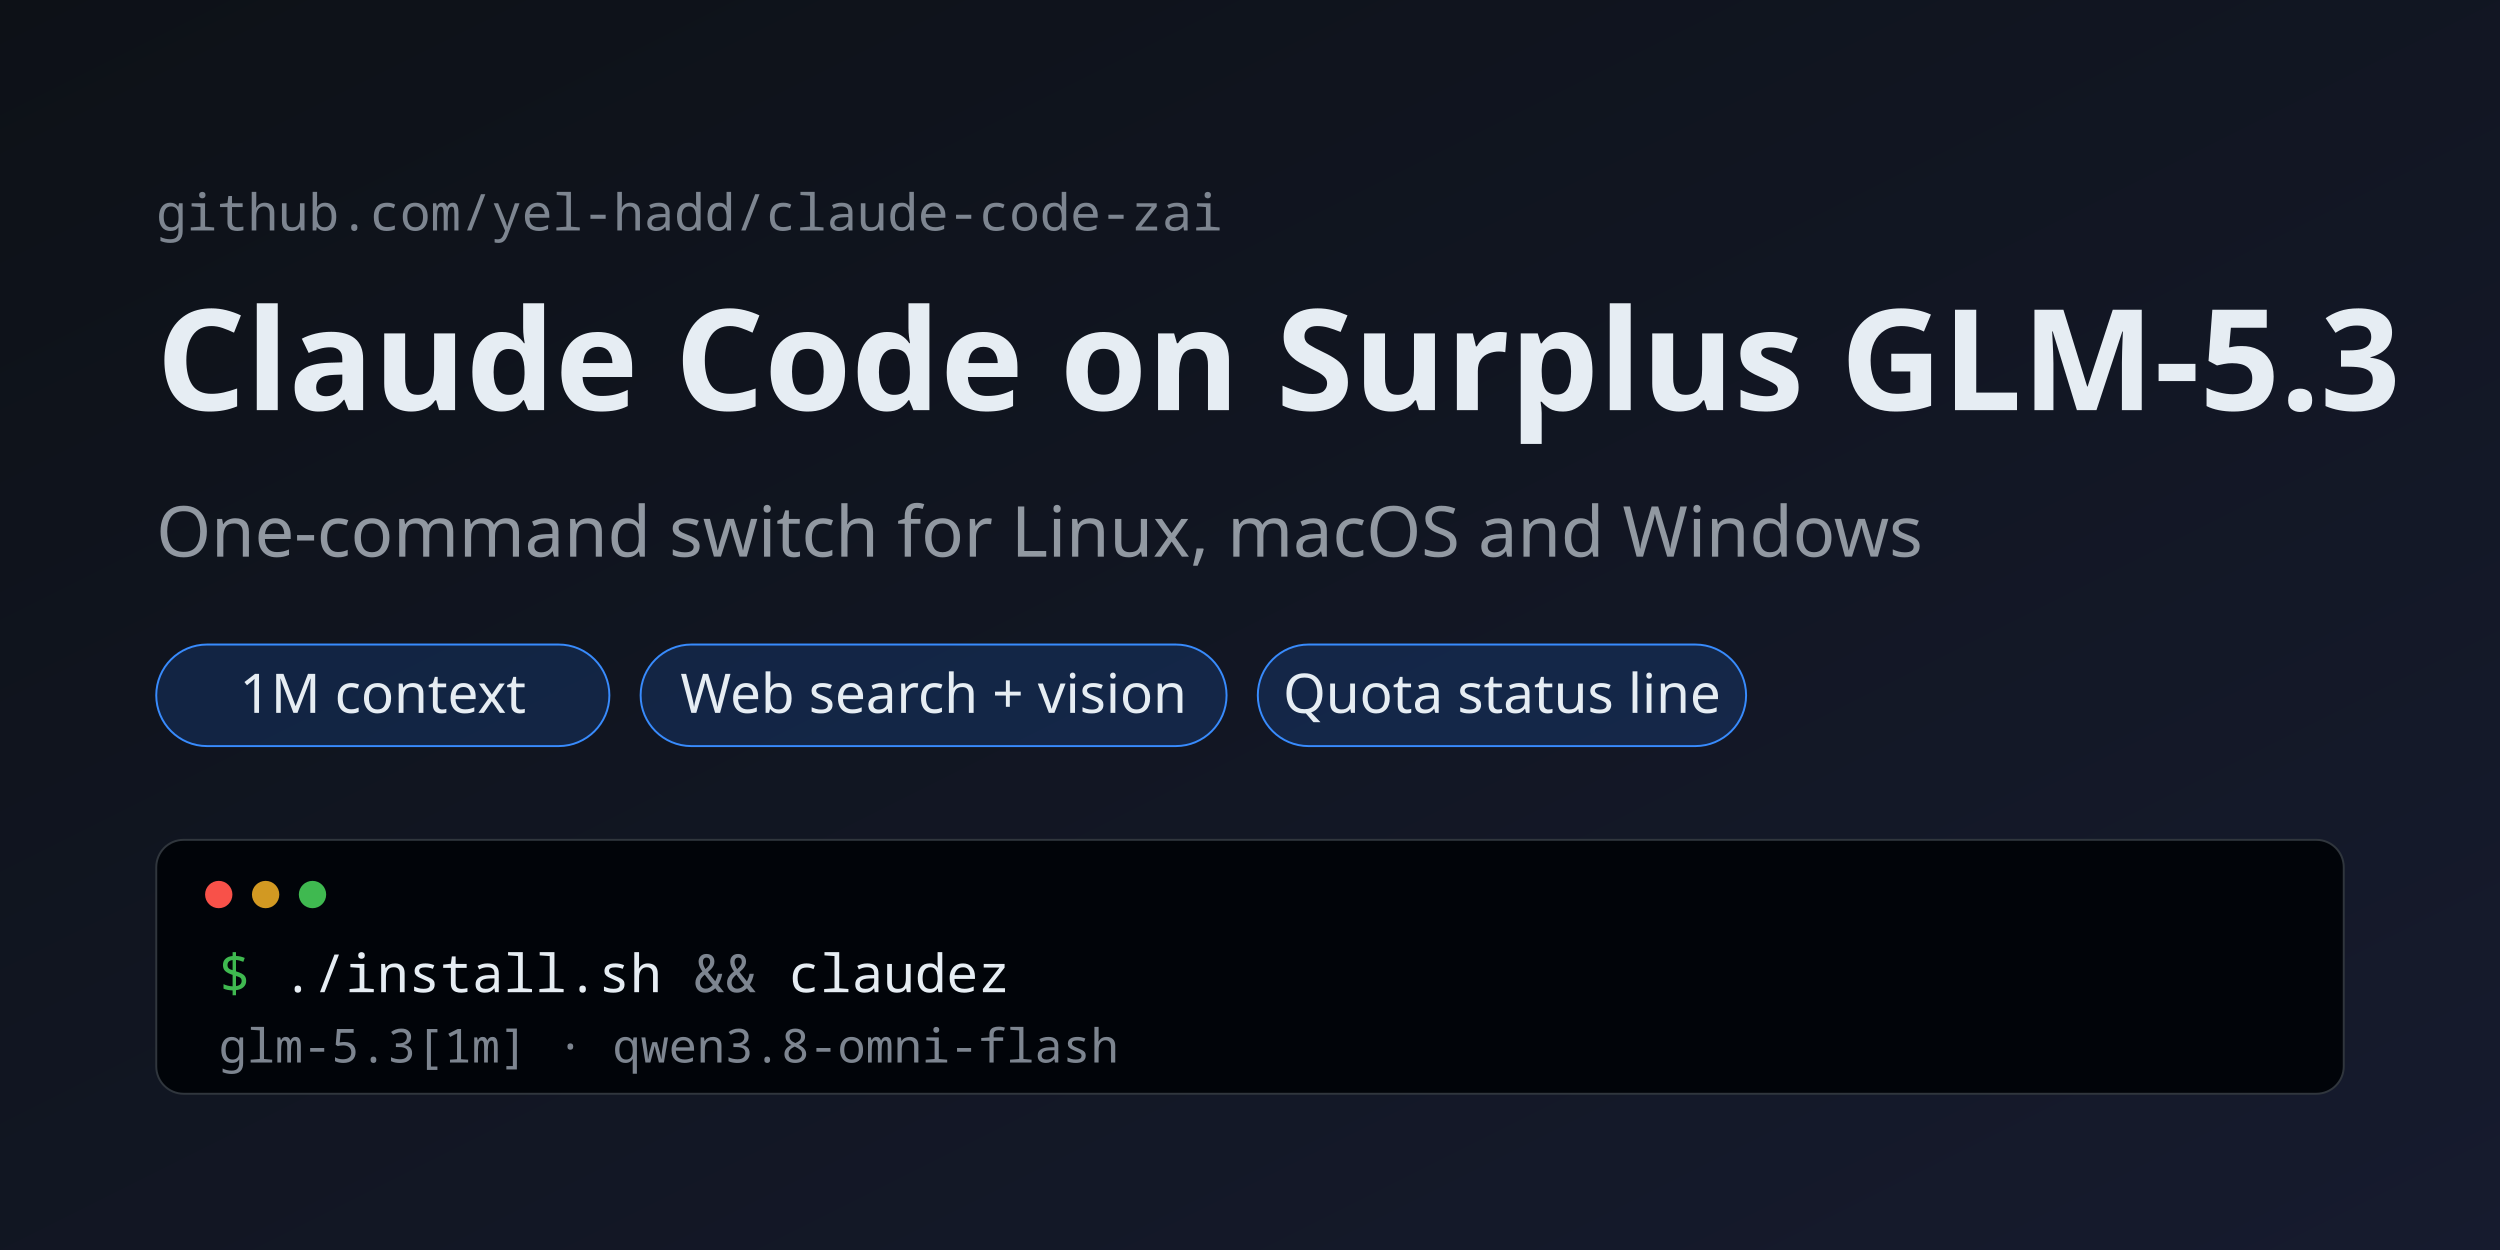
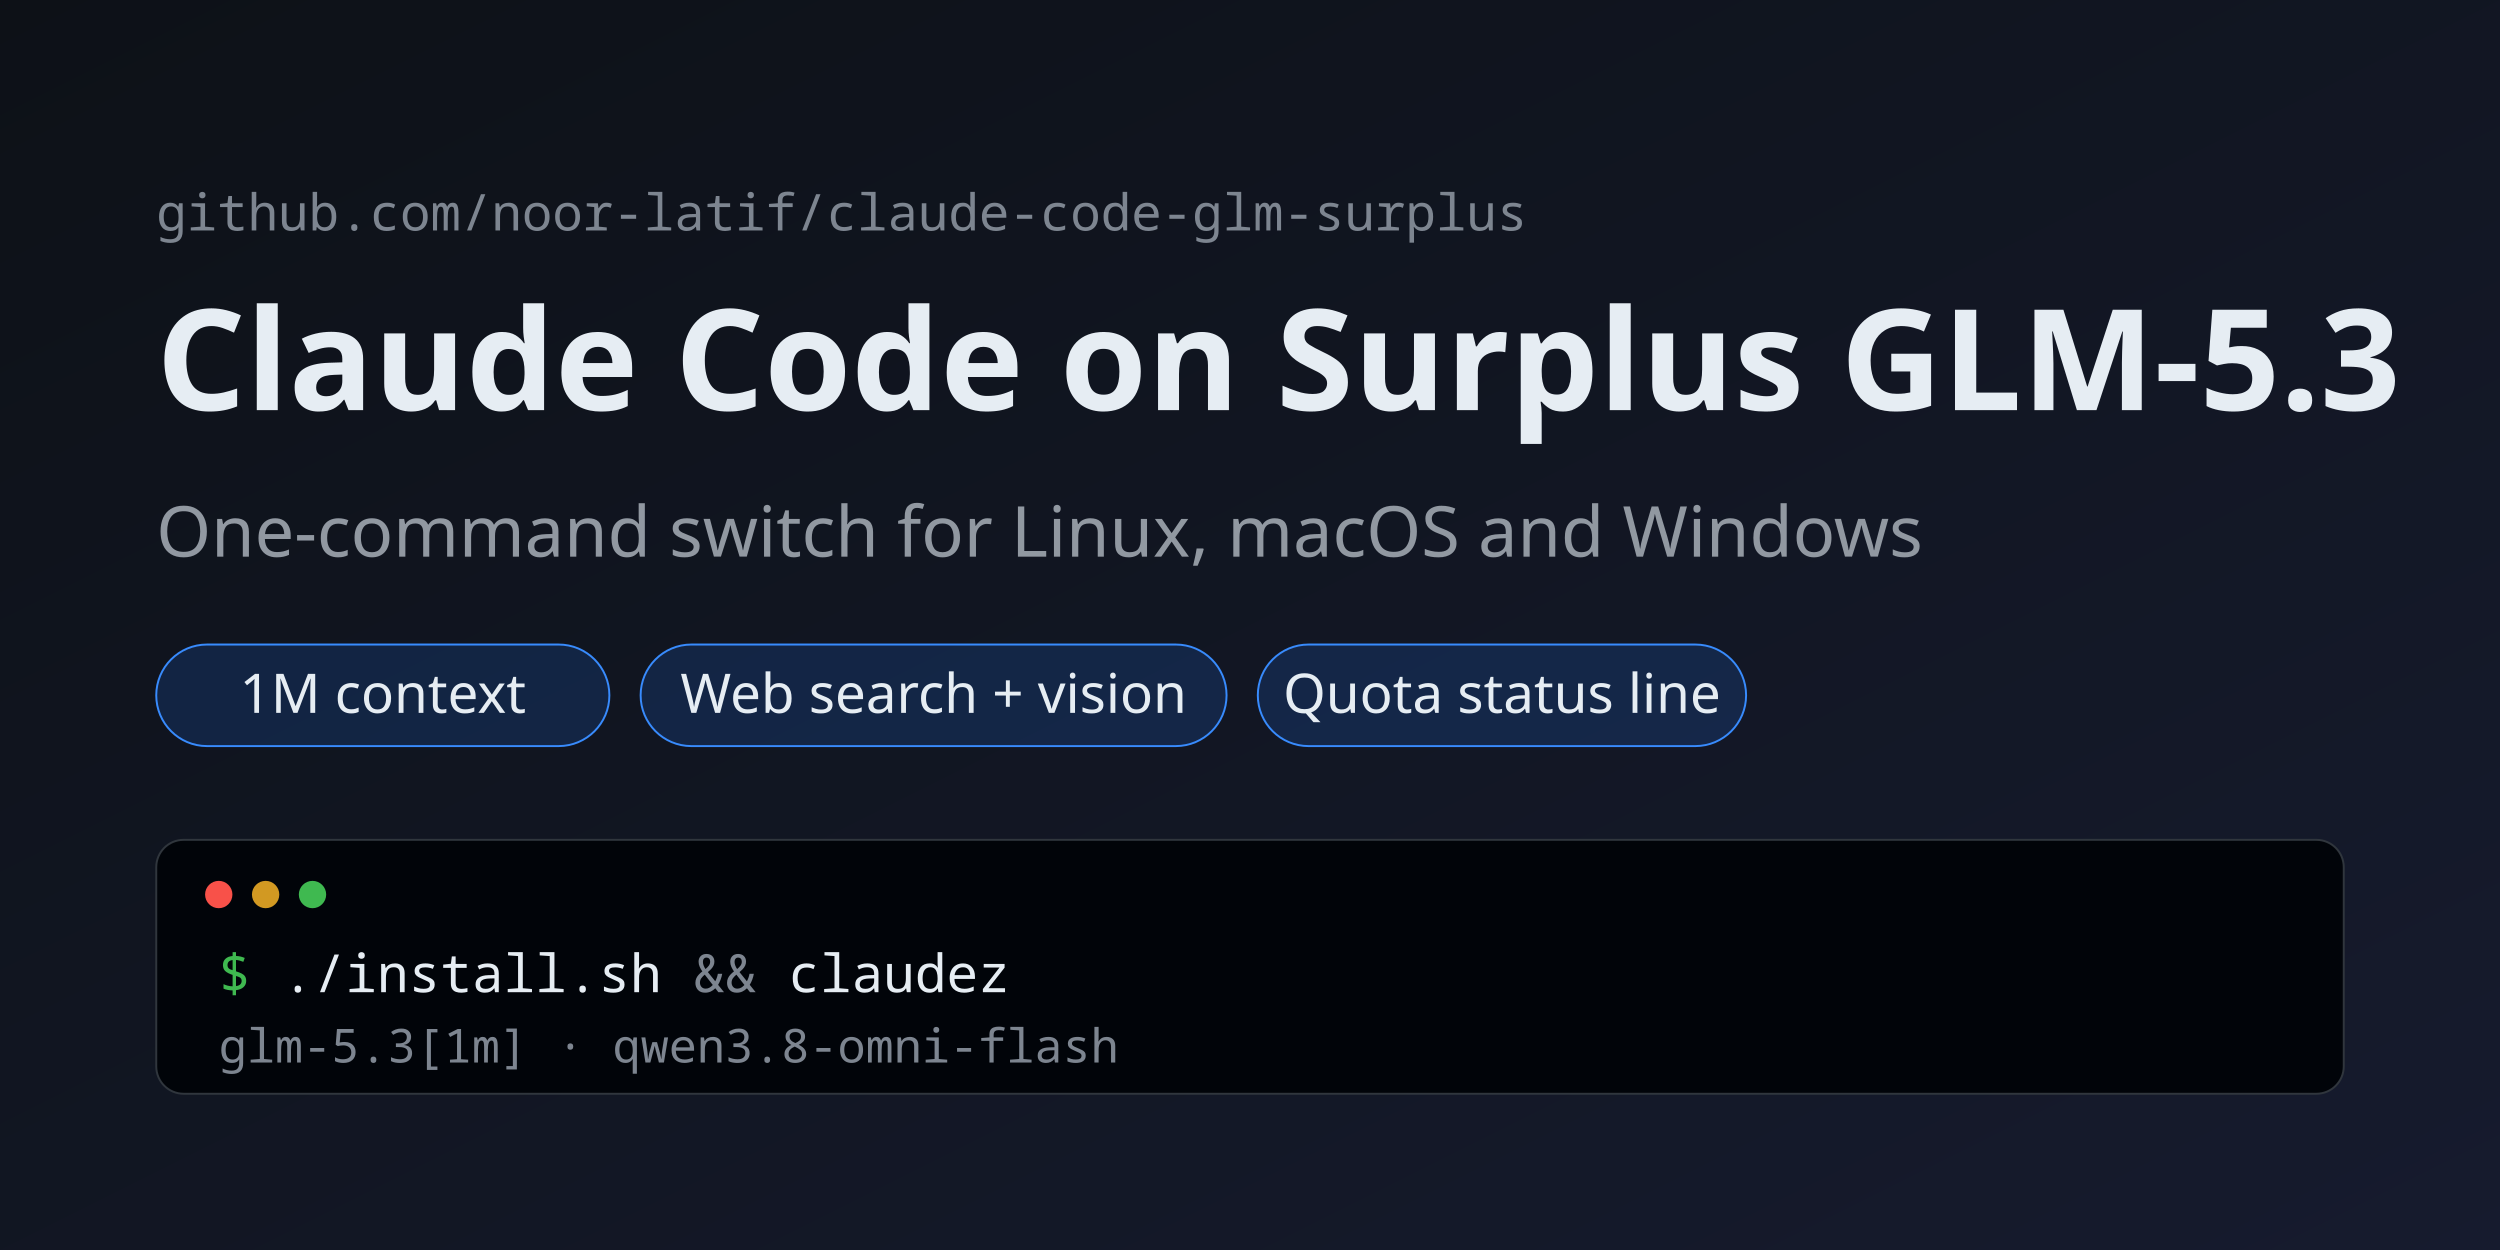
<svg xmlns="http://www.w3.org/2000/svg" width="1280" height="640" viewBox="0 0 1280 640">
  <defs>
    <linearGradient id="bg" x1="0" y1="0" x2="1" y2="1">
      <stop offset="0" stop-color="#0d1117" />
      <stop offset="1" stop-color="#161b2e" />
    </linearGradient>
  </defs>
  <rect width="1280" height="640" fill="url(#bg)" />
-   <text x="80" y="118" font-family="Noto Sans Mono, monospace" font-size="26" fill="#7d8590">github.com/yel-hadd/claude-code-zai</text>
+   <text x="80" y="118" font-family="Noto Sans Mono, monospace" font-size="26" fill="#7d8590">github.com/noor-latif/claude-code-glm-surplus</text>
  <text x="80" y="210" font-family="Noto Sans, sans-serif" font-weight="700" font-size="72" fill="#e6edf3">Claude Code on Surplus GLM-5.3</text>
  <text x="80" y="285" font-family="Noto Sans, sans-serif" font-size="36" fill="#9198a1">One-command switch for Linux, macOS and Windows</text>
  <g font-family="Noto Sans, sans-serif" font-size="28" fill="#e6edf3">
    <rect x="80" y="330" width="232" height="52" rx="26" fill="#1f6feb" fill-opacity="0.18" stroke="#388bfd" />
    <text x="196" y="365" text-anchor="middle">1M context</text>
    <rect x="328" y="330" width="300" height="52" rx="26" fill="#1f6feb" fill-opacity="0.18" stroke="#388bfd" />
    <text x="478" y="365" text-anchor="middle">Web search + vision</text>
    <rect x="644" y="330" width="250" height="52" rx="26" fill="#1f6feb" fill-opacity="0.18" stroke="#388bfd" />
    <text x="769" y="365" text-anchor="middle">Quota status line</text>
  </g>
  <rect x="80" y="430" width="1120" height="130" rx="14" fill="#010409" stroke="#30363d" />
  <circle cx="112" cy="458" r="7" fill="#f85149" />
  <circle cx="136" cy="458" r="7" fill="#d29922" />
  <circle cx="160" cy="458" r="7" fill="#3fb950" />
  <text x="112" y="508" font-family="Noto Sans Mono, monospace" font-size="27" fill="#e6edf3">
    <tspan fill="#3fb950">$</tspan> ./install.sh   <tspan fill="#7d8590">&amp;&amp;</tspan>   claudez</text>
  <text x="112" y="544" font-family="Noto Sans Mono, monospace" font-size="24" fill="#7d8590">glm-5.3[1m] · qwen3.8-omni-flash</text>
</svg>
